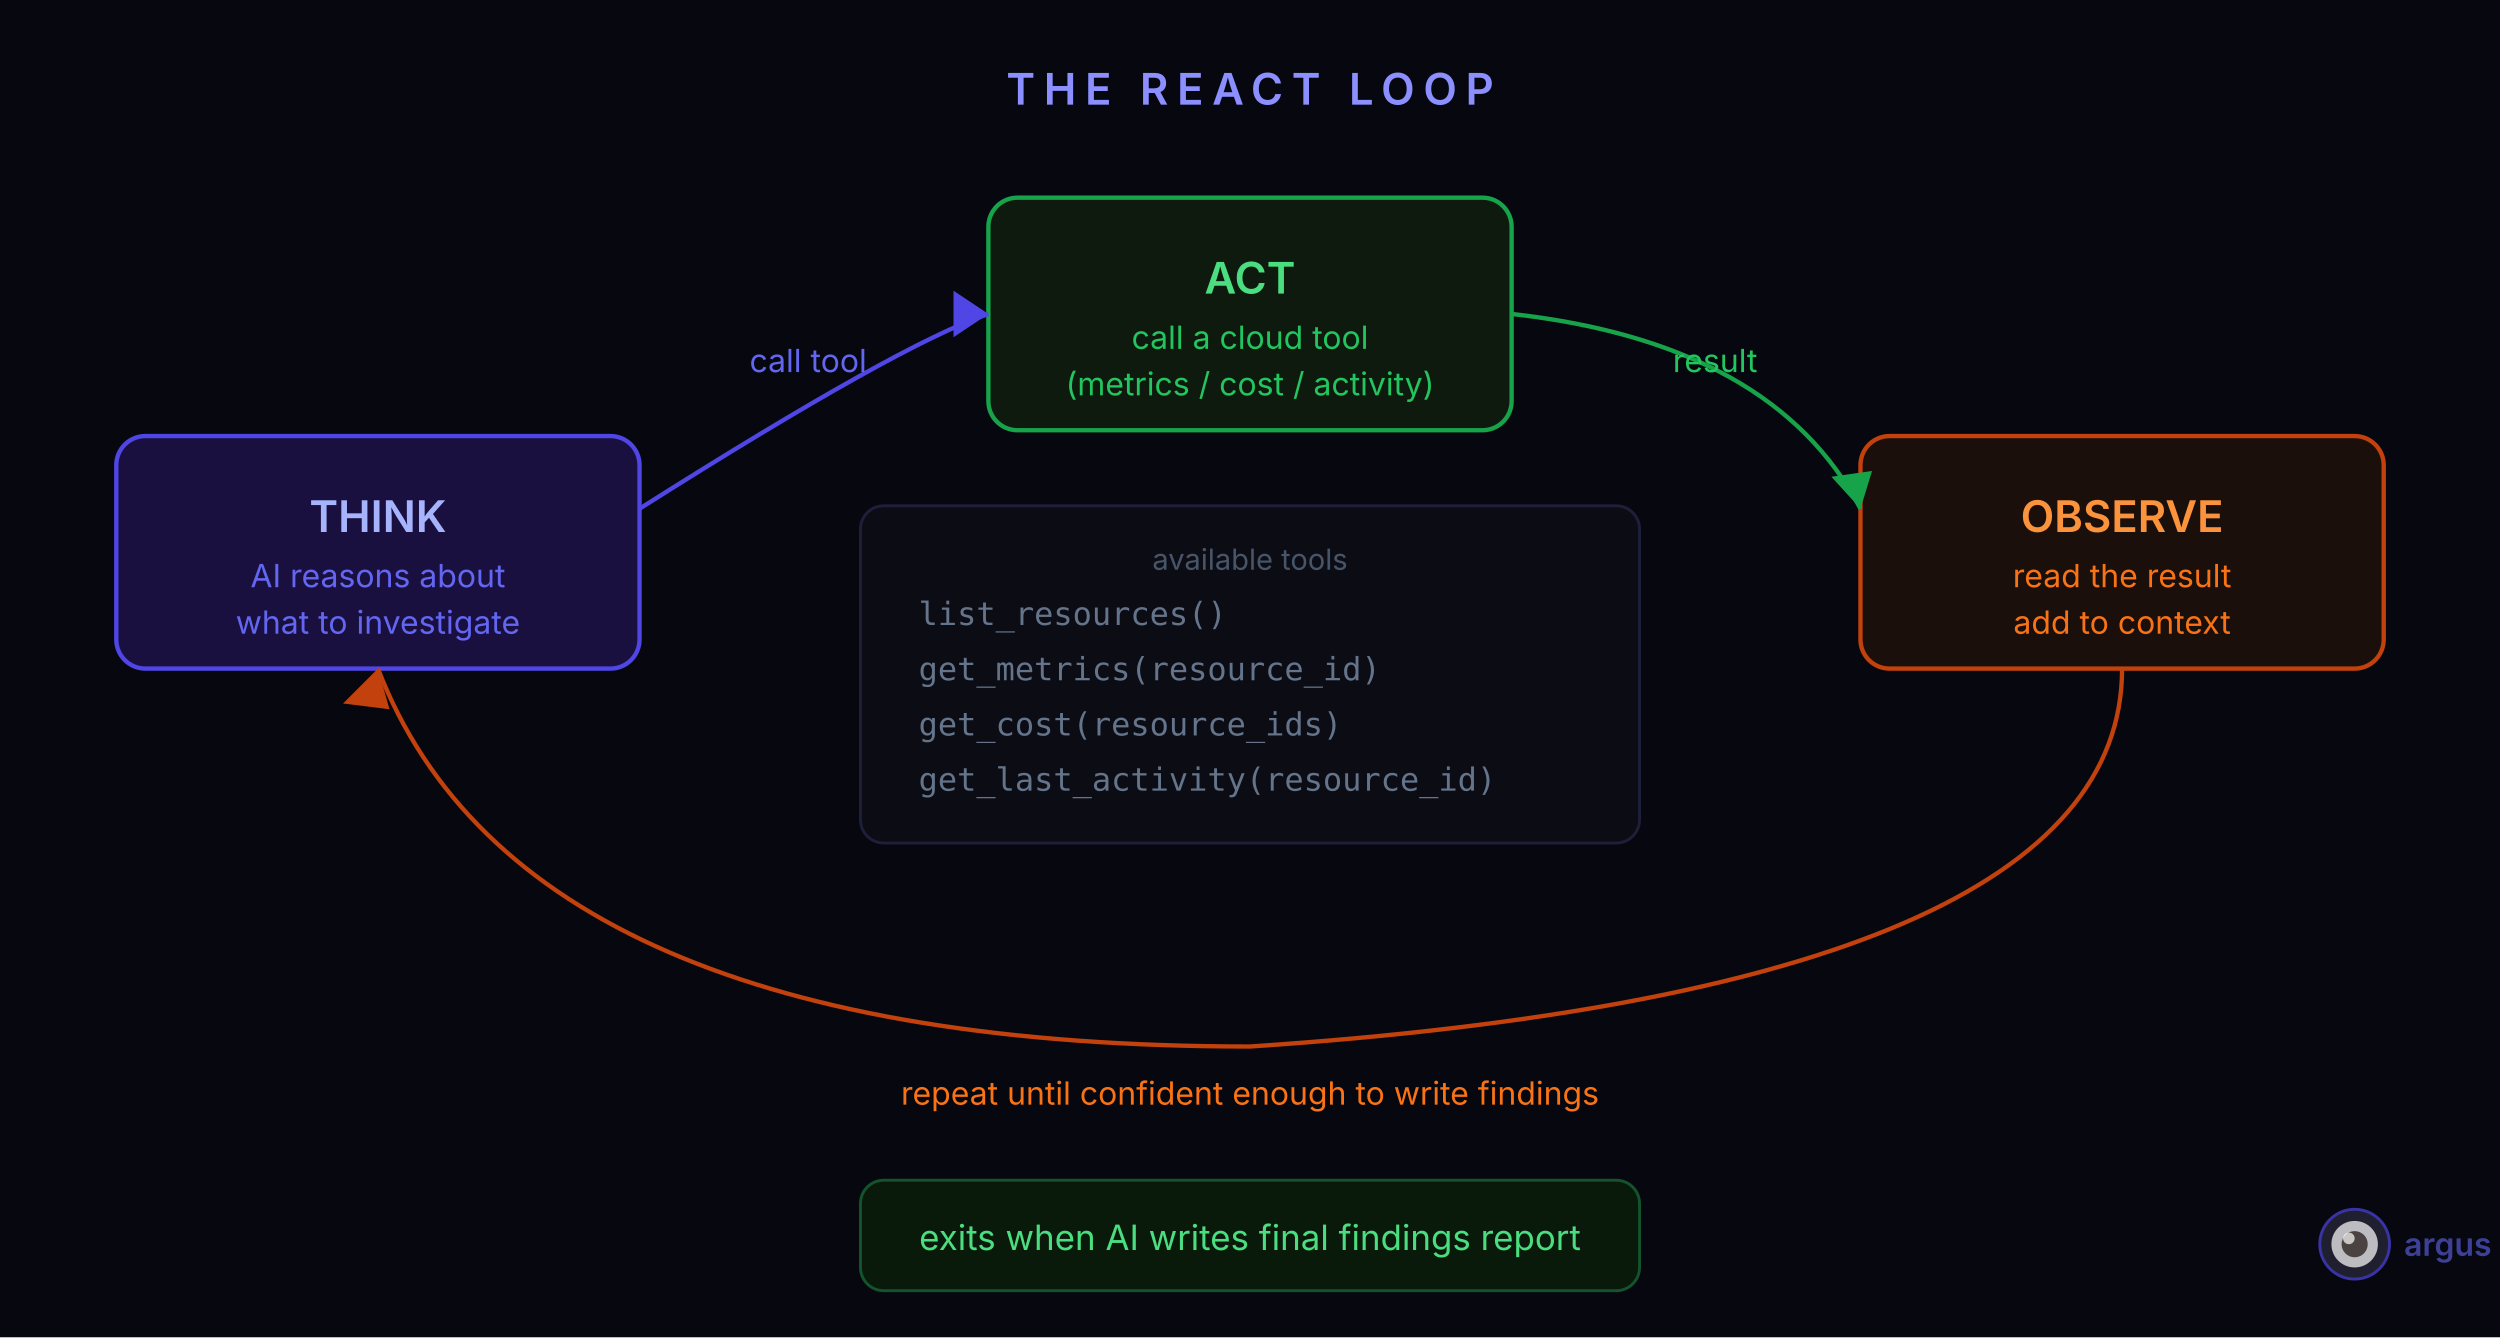
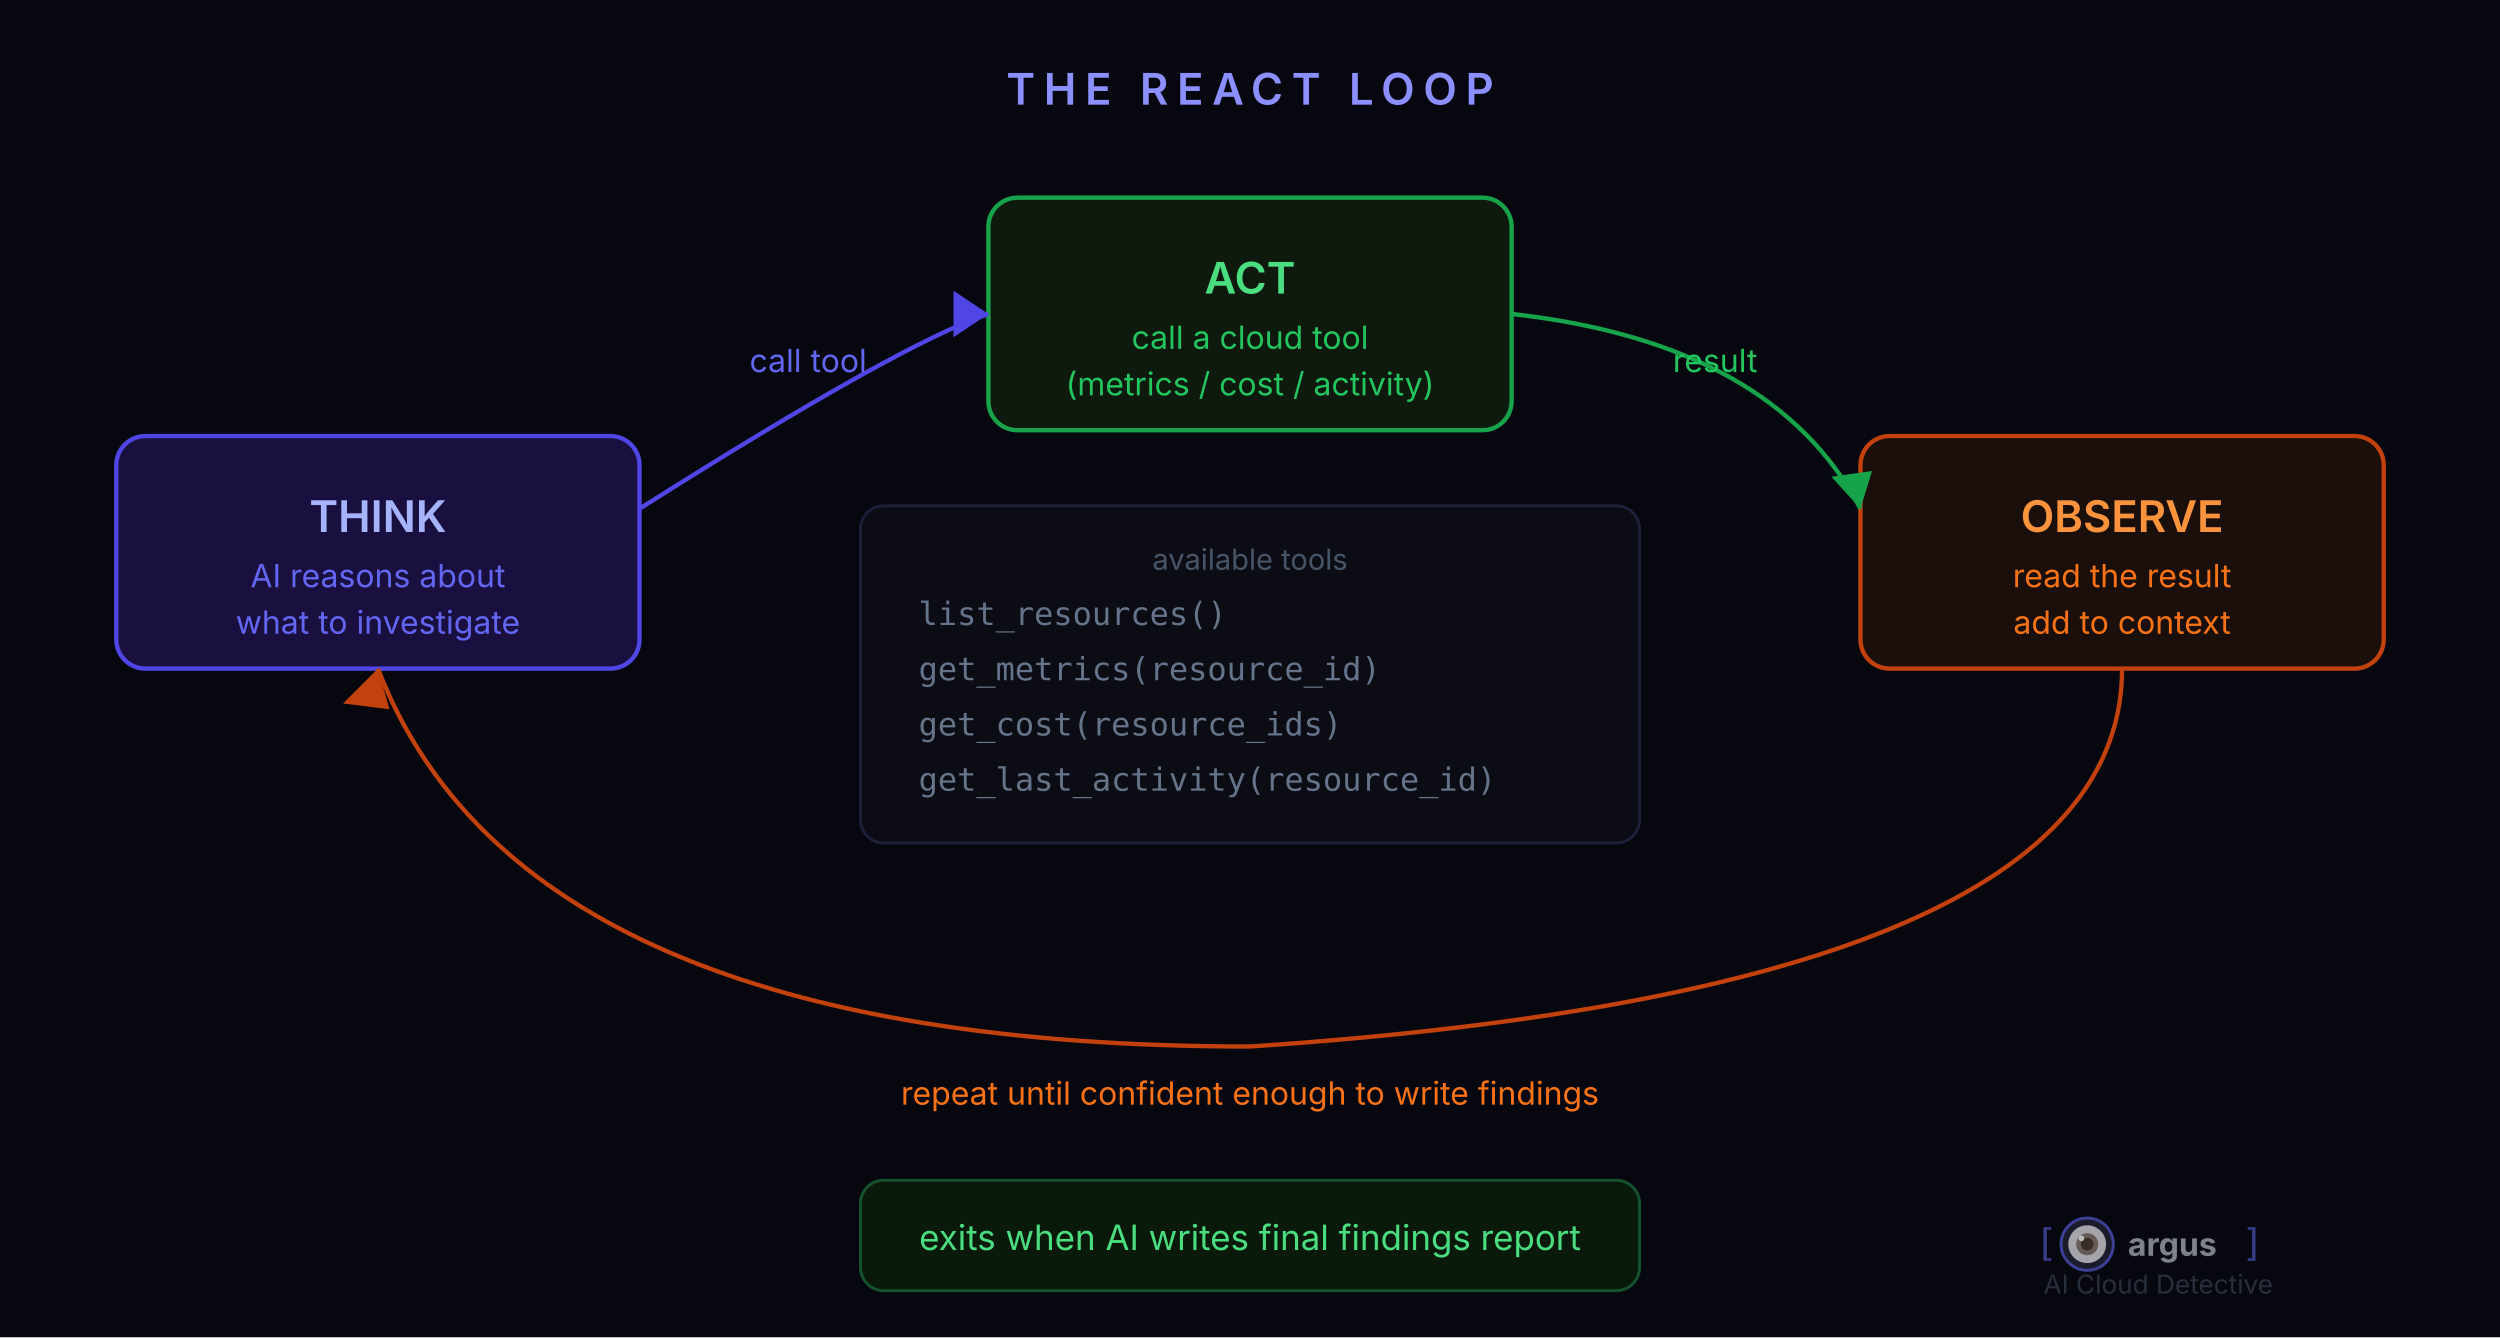
<svg xmlns="http://www.w3.org/2000/svg" viewBox="0 0 860 460" preserveAspectRatio="xMidYMid meet" style="width:100%;height:auto">
  <rect width="860" height="460" fill="#06070f" />
  <text x="430" y="36" font-family="-apple-system,BlinkMacSystemFont,'Segoe UI',sans-serif" font-size="15" font-weight="600" fill="#8b8fff" text-anchor="middle" letter-spacing="3">THE REACT LOOP</text>
  <rect x="40" y="150" width="180" height="80" rx="10" fill="#1a1040" stroke="#4f46e5" stroke-width="1.5" />
  <text x="130" y="183" font-family="-apple-system,BlinkMacSystemFont,'Segoe UI',sans-serif" font-size="15" font-weight="600" fill="#a5b4fc" text-anchor="middle">THINK</text>
  <text x="130" y="202" font-family="-apple-system,BlinkMacSystemFont,'Segoe UI',sans-serif" font-size="11" fill="#6366f1" text-anchor="middle">AI reasons about</text>
  <text x="130" y="218" font-family="-apple-system,BlinkMacSystemFont,'Segoe UI',sans-serif" font-size="11" fill="#6366f1" text-anchor="middle">what to investigate</text>
  <rect x="340" y="68" width="180" height="80" rx="10" fill="#0f1a0f" stroke="#16a34a" stroke-width="1.5" />
  <text x="430" y="101" font-family="-apple-system,BlinkMacSystemFont,'Segoe UI',sans-serif" font-size="15" font-weight="600" fill="#4ade80" text-anchor="middle">ACT</text>
  <text x="430" y="120" font-family="-apple-system,BlinkMacSystemFont,'Segoe UI',sans-serif" font-size="11" fill="#22c55e" text-anchor="middle">call a cloud tool</text>
  <text x="430" y="136" font-family="-apple-system,BlinkMacSystemFont,'Segoe UI',sans-serif" font-size="11" fill="#22c55e" text-anchor="middle">(metrics / cost / activity)</text>
  <rect x="640" y="150" width="180" height="80" rx="10" fill="#1a0f0a" stroke="#c2410c" stroke-width="1.5" />
  <text x="730" y="183" font-family="-apple-system,BlinkMacSystemFont,'Segoe UI',sans-serif" font-size="15" font-weight="600" fill="#fb923c" text-anchor="middle">OBSERVE</text>
  <text x="730" y="202" font-family="-apple-system,BlinkMacSystemFont,'Segoe UI',sans-serif" font-size="11" fill="#f97316" text-anchor="middle">read the result</text>
  <text x="730" y="218" font-family="-apple-system,BlinkMacSystemFont,'Segoe UI',sans-serif" font-size="11" fill="#f97316" text-anchor="middle">add to context</text>
  <path d="M220 175 Q310 118 340 108" fill="none" stroke="#4f46e5" stroke-width="1.5" />
  <polygon points="340,108 328,100 328,116" fill="#4f46e5" />
  <text x="278" y="128" font-family="-apple-system,BlinkMacSystemFont,'Segoe UI',sans-serif" font-size="11" fill="#6366f1" text-anchor="middle">call tool</text>
  <path d="M520 108 Q610 118 640 175" fill="none" stroke="#16a34a" stroke-width="1.5" />
  <polygon points="640,175 630,164 644,162" fill="#16a34a" />
  <text x="590" y="128" font-family="-apple-system,BlinkMacSystemFont,'Segoe UI',sans-serif" font-size="11" fill="#22c55e" text-anchor="middle">result</text>
  <path d="M730 230 Q730 340 430 360 Q180 360 130 230" fill="none" stroke="#c2410c" stroke-width="1.5" />
  <polygon points="130,230 118,242 134,244" fill="#c2410c" />
  <text x="430" y="380" font-family="-apple-system,BlinkMacSystemFont,'Segoe UI',sans-serif" font-size="11" fill="#f97316" text-anchor="middle">repeat until confident enough to write findings</text>
  <rect x="296" y="174" width="268" height="116" rx="8" fill="#0c0c14" stroke="#1e1f3a" stroke-width="1" />
  <text x="430" y="196" font-family="-apple-system,BlinkMacSystemFont,'Segoe UI',sans-serif" font-size="10" fill="#475569" text-anchor="middle">available tools</text>
  <text x="316" y="215" font-family="ui-monospace,'SF Mono',Menlo,monospace" font-size="11" fill="#64748b">list_resources()</text>
  <text x="316" y="234" font-family="ui-monospace,'SF Mono',Menlo,monospace" font-size="11" fill="#64748b">get_metrics(resource_id)</text>
  <text x="316" y="253" font-family="ui-monospace,'SF Mono',Menlo,monospace" font-size="11" fill="#64748b">get_cost(resource_ids)</text>
  <text x="316" y="272" font-family="ui-monospace,'SF Mono',Menlo,monospace" font-size="11" fill="#64748b">get_last_activity(resource_id)</text>
  <rect x="296" y="406" width="268" height="38" rx="8" fill="#0a1a0a" stroke="#14532d" stroke-width="1" />
  <text x="430" y="430" font-family="-apple-system,BlinkMacSystemFont,'Segoe UI',sans-serif" font-size="12" fill="#4ade80" text-anchor="middle">exits when AI writes final findings report</text>
-   <circle cx="810" cy="428" r="12" fill="#2a2a3e" stroke="#4f46e5" stroke-width="1" opacity="0.7" />
-   <circle cx="810" cy="428" r="8" fill="white" opacity="0.7" />
-   <circle cx="810" cy="428" r="4.5" fill="#1a0f0a" opacity="0.7" />
-   <circle cx="808" cy="426" r="2" fill="white" opacity="0.7" />
-   <text x="827" y="432" font-family="-apple-system,BlinkMacSystemFont,'Segoe UI',sans-serif" font-size="11" font-weight="600" fill="#6366f1" opacity="0.6">argus</text>
+   <text x="700" y="432" font-family="ui-monospace,'SF Mono',Menlo,monospace" font-size="13" fill="#6366f1" opacity="0.55">[</text>
+   <circle cx="718" cy="428" r="9" fill="#2a2a3e" stroke="#6366f1" stroke-width="1" opacity="0.6" />
+   <circle cx="718" cy="428" r="6.5" fill="white" opacity="0.6" />
+   <circle cx="718" cy="428" r="3.8" fill="#3b2a1a" opacity="0.6" />
+   <circle cx="718" cy="428" r="2.2" fill="#1a0f0a" opacity="0.6" />
+   <circle cx="716" cy="426" r="1" fill="white" opacity="0.6" />
+   <text x="732" y="432" font-family="-apple-system,BlinkMacSystemFont,'Segoe UI',sans-serif" font-size="11" font-weight="700" fill="#e2e8f0" opacity="0.55">argus</text>
+   <text x="771" y="432" font-family="ui-monospace,'SF Mono',Menlo,monospace" font-size="13" fill="#6366f1" opacity="0.55">]</text>
+   <text x="703" y="445" font-family="-apple-system,BlinkMacSystemFont,'Segoe UI',sans-serif" font-size="9" fill="#475569" opacity="0.5">AI Cloud Detective</text>
</svg>
